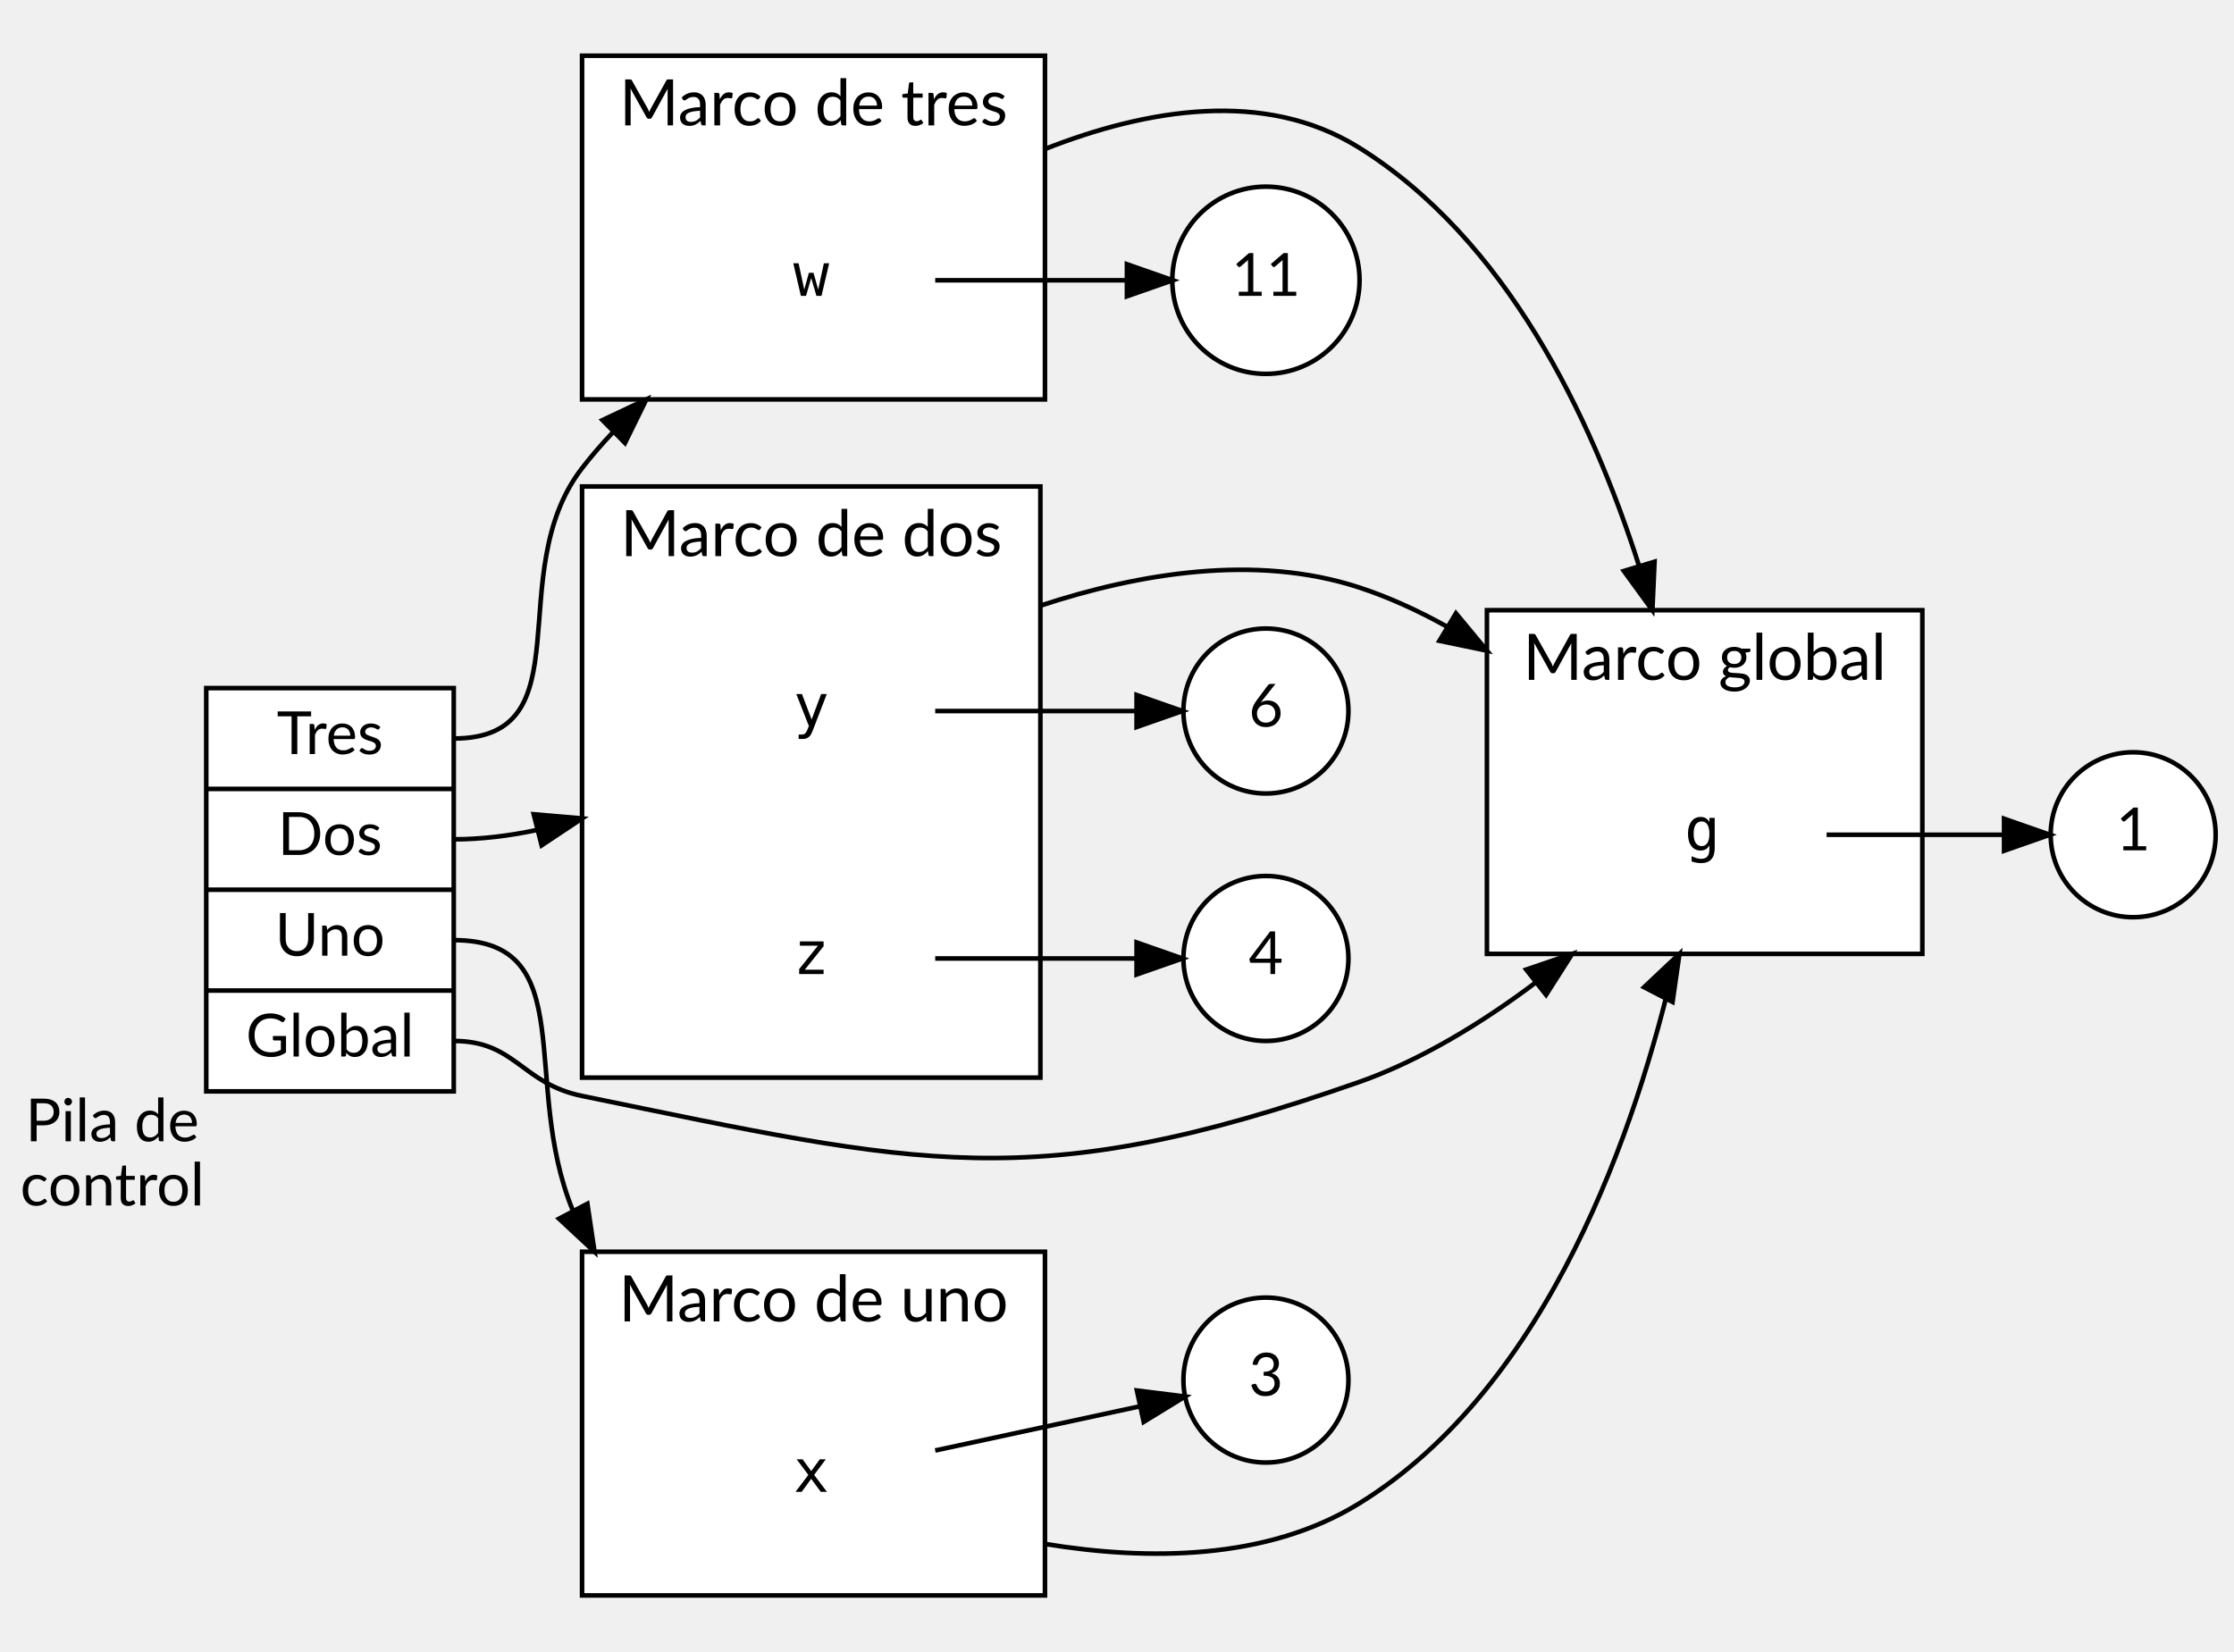
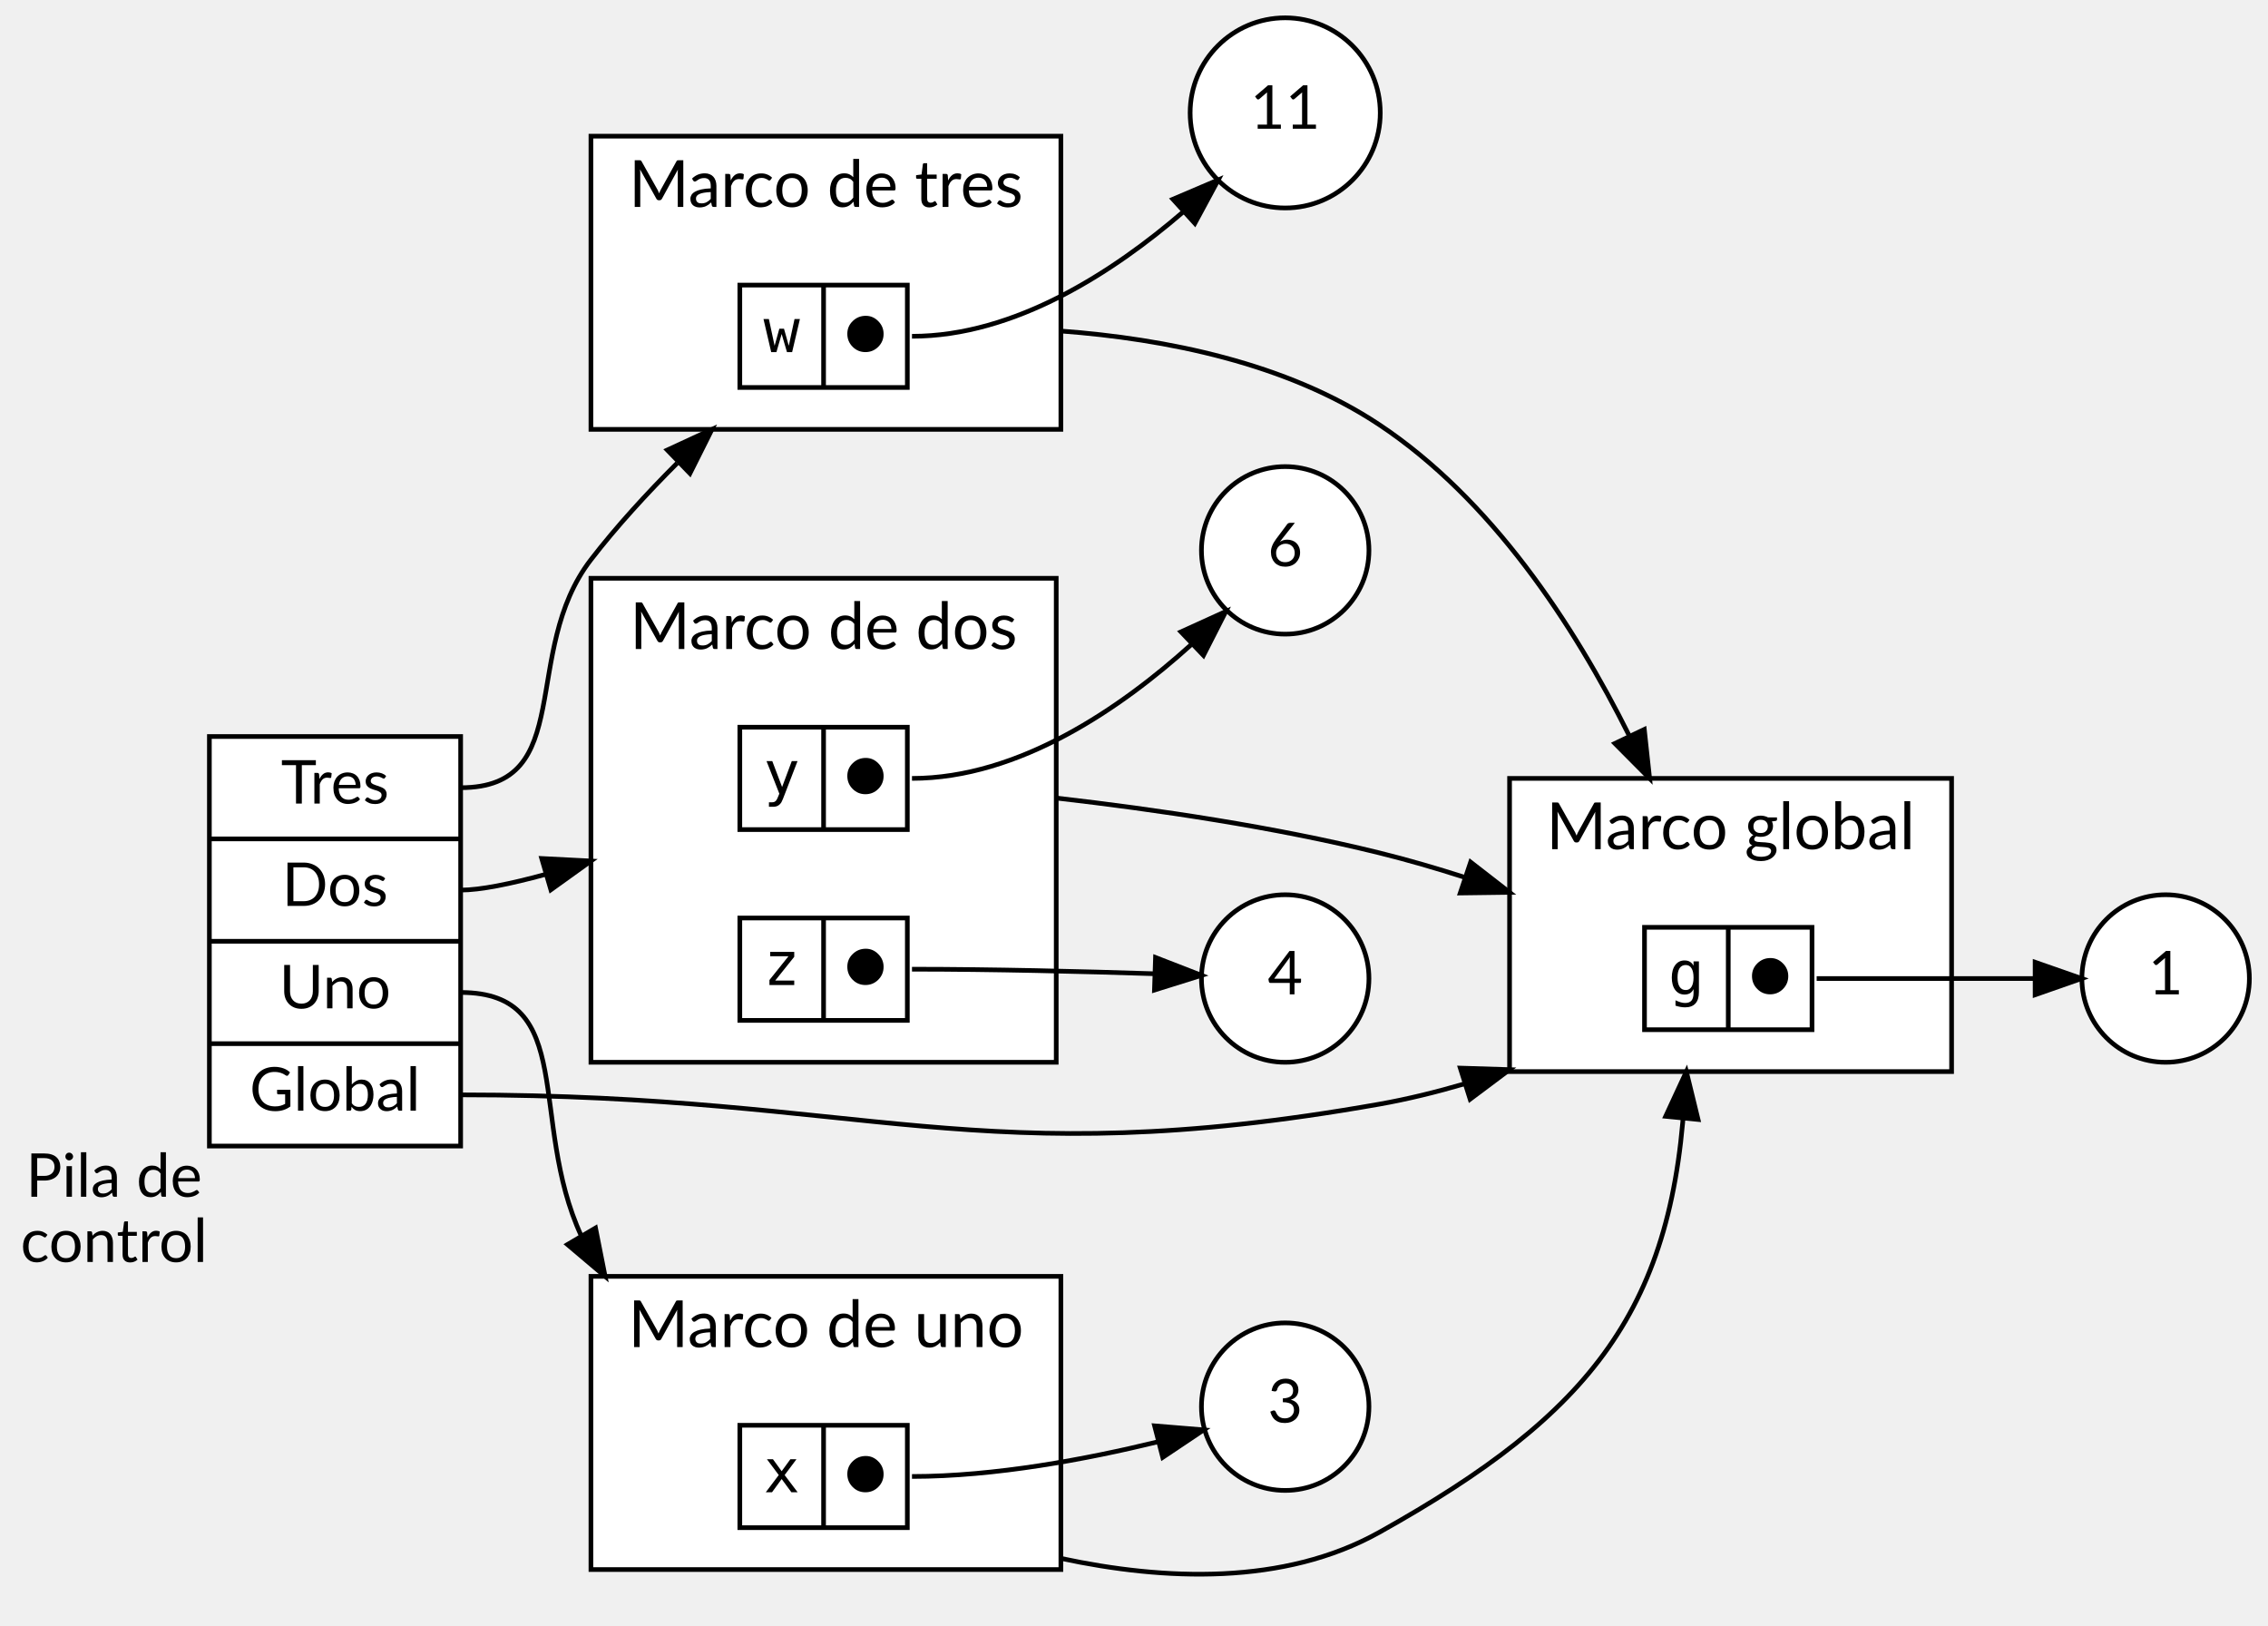
- <svg xmlns="http://www.w3.org/2000/svg" width="487pt" height="360pt" viewBox="0.00 0.00 487.43 360.00">
-   <g id="graph0" class="graph" transform="scale(1 1) rotate(0) translate(4 356)">
+ <svg xmlns="http://www.w3.org/2000/svg" width="487pt" height="349pt" viewBox="0.00 0.00 487.43 349.21">
+   <g id="graph0" class="graph" transform="scale(1 1) rotate(0) translate(4 345.21)">
    <g id="clust1" class="cluster">
-       <polygon fill="white" stroke="black" points="320.43,-148 320.43,-223 415.43,-223 415.43,-148 320.43,-148" />
-       <text text-anchor="middle" x="367.93" y="-207.8" font-family="Lato" font-size="14.00">Marco global</text>
+       <polygon fill="white" stroke="black" points="320.43,-115 320.43,-178 415.43,-178 415.43,-115 320.43,-115" />
+       <text text-anchor="middle" x="367.93" y="-162.8" font-family="Lato" font-size="14.00">Marco global</text>
    </g>
    <g id="clust2" class="cluster">
-       <polygon fill="white" stroke="black" points="123,-8 123,-83 224,-83 224,-8 123,-8" />
-       <text text-anchor="middle" x="173.5" y="-67.8" font-family="Lato" font-size="14.00">Marco de uno</text>
+       <polygon fill="white" stroke="black" points="123,-8 123,-71 224,-71 224,-8 123,-8" />
+       <text text-anchor="middle" x="173.5" y="-55.8" font-family="Lato" font-size="14.00">Marco de uno</text>
    </g>
    <g id="clust3" class="cluster">
-       <polygon fill="white" stroke="black" points="123,-269 123,-344 224,-344 224,-269 123,-269" />
-       <text text-anchor="middle" x="173.5" y="-328.8" font-family="Lato" font-size="14.00">Marco de tres</text>
+       <polygon fill="white" stroke="black" points="123,-253 123,-316 224,-316 224,-253 123,-253" />
+       <text text-anchor="middle" x="173.5" y="-300.8" font-family="Lato" font-size="14.00">Marco de tres</text>
    </g>
    <g id="clust4" class="cluster">
-       <polygon fill="white" stroke="black" points="123,-121 123,-250 223,-250 223,-121 123,-121" />
-       <text text-anchor="middle" x="173" y="-234.8" font-family="Lato" font-size="14.00">Marco de dos</text>
+       <polygon fill="white" stroke="black" points="123,-117 123,-221 223,-221 223,-117 123,-117" />
+       <text text-anchor="middle" x="173" y="-205.8" font-family="Lato" font-size="14.00">Marco de dos</text>
    </g>
    <g id="node1" class="node">
-       <polygon fill="white" stroke="black" points="41,-118 41,-206 95,-206 95,-118 41,-118" />
-       <text text-anchor="middle" x="68" y="-191.6" font-family="Lato" font-size="13.00">Tres</text>
-       <polyline fill="none" stroke="black" points="41,-184 95,-184 " />
-       <text text-anchor="middle" x="68" y="-169.6" font-family="Lato" font-size="13.00">Dos</text>
-       <polyline fill="none" stroke="black" points="41,-162 95,-162 " />
-       <text text-anchor="middle" x="68" y="-147.6" font-family="Lato" font-size="13.00">Uno</text>
-       <polyline fill="none" stroke="black" points="41,-140 95,-140 " />
-       <text text-anchor="middle" x="68" y="-125.6" font-family="Lato" font-size="13.00">Global</text>
-       <text text-anchor="middle" x="20.5" y="-107.1" font-family="Lato" font-size="13.00">Pila de</text>
-       <text text-anchor="middle" x="20.5" y="-93.1" font-family="Lato" font-size="13.00">control</text>
+       <polygon fill="white" stroke="black" points="41,-99 41,-187 95,-187 95,-99 41,-99" />
+       <text text-anchor="middle" x="68" y="-172.6" font-family="Lato" font-size="13.00">Tres</text>
+       <polyline fill="none" stroke="black" points="41,-165 95,-165 " />
+       <text text-anchor="middle" x="68" y="-150.6" font-family="Lato" font-size="13.00">Dos</text>
+       <polyline fill="none" stroke="black" points="41,-143 95,-143 " />
+       <text text-anchor="middle" x="68" y="-128.6" font-family="Lato" font-size="13.00">Uno</text>
+       <polyline fill="none" stroke="black" points="41,-121 95,-121 " />
+       <text text-anchor="middle" x="68" y="-106.6" font-family="Lato" font-size="13.00">Global</text>
+       <text text-anchor="middle" x="20.5" y="-88.1" font-family="Lato" font-size="13.00">Pila de</text>
+       <text text-anchor="middle" x="20.5" y="-74.1" font-family="Lato" font-size="13.00">control</text>
    </g>
    <g id="node3" class="node">
-       <polygon fill="transparent" stroke="transparent" points="394.43,-192 340.43,-192 340.43,-156 394.43,-156 394.43,-192" />
-       <text text-anchor="middle" x="367.43" y="-170.6" font-family="monospace" font-size="13.00">g</text>
+       <polygon fill="white" stroke="black" points="349.43,-124 349.43,-146 385.43,-146 385.43,-124 349.43,-124" />
+       <text text-anchor="middle" x="358.43" y="-131.6" font-family="monospace" font-size="13.00">g</text>
+       <polyline fill="none" stroke="black" points="367.43,-124 367.43,-146 " />
+       <text text-anchor="middle" x="376.43" y="-131.6" font-family="monospace" font-size="13.00">⬤</text>
    </g>
    <g id="edge6" class="edge">
-       <path fill="none" stroke="black" d="M95,-129C108.54,-129 109.74,-119.72 123,-117 196.77,-101.86 221.35,-95.09 292.43,-120 306.14,-124.81 319.5,-133.06 331,-141.7" />
-       <polygon fill="black" stroke="black" points="329,-144.58 339.03,-148 333.33,-139.07 329,-144.58" />
+       <path fill="none" stroke="black" d="M95,-110C182.75,-110 206.02,-92.73 292.43,-108 298.5,-109.07 304.74,-110.61 310.88,-112.41" />
+       <polygon fill="black" stroke="black" points="309.84,-115.75 320.43,-115.42 311.95,-109.07 309.84,-115.75" />
    </g>
    <g id="node5" class="node">
-       <polygon fill="transparent" stroke="transparent" points="200,-52 146,-52 146,-16 200,-16 200,-52" />
-       <text text-anchor="middle" x="173" y="-30.6" font-family="monospace" font-size="13.00">x</text>
+       <polygon fill="white" stroke="black" points="155,-17 155,-39 191,-39 191,-17 155,-17" />
+       <text text-anchor="middle" x="164" y="-24.6" font-family="monospace" font-size="13.00">x</text>
+       <polyline fill="none" stroke="black" points="173,-17 173,-39 " />
+       <text text-anchor="middle" x="182" y="-24.6" font-family="monospace" font-size="13.00">⬤</text>
    </g>
    <g id="edge7" class="edge">
-       <path fill="none" stroke="black" d="M95,-151C123.02,-151 109.43,-120.04 121,-91.97" />
-       <polygon fill="black" stroke="black" points="124.16,-93.48 125.72,-83 117.97,-90.21 124.16,-93.48" />
+       <path fill="none" stroke="black" d="M95,-132C120.25,-132 109.4,-104.62 120.94,-79.67" />
+       <polygon fill="black" stroke="black" points="123.99,-81.39 126.05,-71 117.96,-77.84 123.99,-81.39" />
    </g>
    <g id="node7" class="node">
-       <polygon fill="transparent" stroke="transparent" points="200,-313 146,-313 146,-277 200,-277 200,-313" />
-       <text text-anchor="middle" x="173" y="-291.6" font-family="monospace" font-size="13.00">w</text>
+       <polygon fill="white" stroke="black" points="155,-262 155,-284 191,-284 191,-262 155,-262" />
+       <text text-anchor="middle" x="164" y="-269.6" font-family="monospace" font-size="13.00">w</text>
+       <polyline fill="none" stroke="black" points="173,-262 173,-284 " />
+       <text text-anchor="middle" x="182" y="-269.6" font-family="monospace" font-size="13.00">⬤</text>
    </g>
    <g id="edge9" class="edge">
-       <path fill="none" stroke="black" d="M95,-195C124.03,-195 105.24,-231.04 123,-254 125.04,-256.64 127.28,-259.23 129.65,-261.74" />
-       <polygon fill="black" stroke="black" points="127.45,-264.48 137.03,-269 132.36,-259.49 127.45,-264.48" />
+       <path fill="none" stroke="black" d="M95,-176C120.08,-176 107.67,-205.15 123,-225 128.51,-232.14 135.04,-239.25 141.52,-245.73" />
+       <polygon fill="black" stroke="black" points="139.41,-248.56 149.02,-253 144.28,-243.53 139.41,-248.56" />
    </g>
    <g id="node10" class="node">
-       <polygon fill="transparent" stroke="transparent" points="200,-219 146,-219 146,-183 200,-183 200,-219" />
-       <text text-anchor="middle" x="173" y="-197.6" font-family="monospace" font-size="13.00">y</text>
+       <polygon fill="white" stroke="black" points="155,-167 155,-189 191,-189 191,-167 155,-167" />
+       <text text-anchor="middle" x="164" y="-174.6" font-family="monospace" font-size="13.00">y</text>
+       <polyline fill="none" stroke="black" points="173,-167 173,-189 " />
+       <text text-anchor="middle" x="182" y="-174.6" font-family="monospace" font-size="13.00">⬤</text>
    </g>
    <g id="edge8" class="edge">
-       <path fill="none" stroke="black" d="M95,-173C100.97,-173 107.04,-173.75 113.03,-175.01" />
-       <polygon fill="black" stroke="black" points="112.45,-178.47 123,-177.56 114.18,-171.69 112.45,-178.47" />
+       <path fill="none" stroke="black" d="M95,-154C99.21,-154 105.69,-155.32 113.14,-157.35" />
+       <polygon fill="black" stroke="black" points="112.42,-160.79 123,-160.25 114.39,-154.07 112.42,-160.79" />
    </g>
    <g id="node2" class="node">
-       <ellipse fill="white" stroke="black" cx="461.43" cy="-174" rx="18" ry="18" />
-       <text text-anchor="middle" x="461.43" y="-170.6" font-family="Lato" font-size="13.00">1</text>
+       <ellipse fill="white" stroke="black" cx="461.43" cy="-135" rx="18" ry="18" />
+       <text text-anchor="middle" x="461.43" y="-131.6" font-family="Lato" font-size="13.00">1</text>
    </g>
    <g id="edge1" class="edge">
-       <path fill="none" stroke="black" d="M394.54,-174C406.62,-174 420.97,-174 433.18,-174" />
-       <polygon fill="black" stroke="black" points="433.26,-177.5 443.26,-174 433.26,-170.5 433.26,-177.5" />
+       <path fill="none" stroke="black" d="M386.43,-135C401.84,-135 419.05,-135 432.99,-135" />
+       <polygon fill="black" stroke="black" points="433.38,-138.5 443.38,-135 433.38,-131.5 433.38,-138.5" />
    </g>
    <g id="node4" class="node">
-       <ellipse fill="white" stroke="black" cx="272.21" cy="-55" rx="18" ry="18" />
-       <text text-anchor="middle" x="272.21" y="-51.6" font-family="Lato" font-size="13.00">3</text>
+       <ellipse fill="white" stroke="black" cx="272.21" cy="-43" rx="18" ry="18" />
+       <text text-anchor="middle" x="272.21" y="-39.6" font-family="Lato" font-size="13.00">3</text>
    </g>
    <g id="edge10" class="edge">
-       <path fill="none" stroke="black" d="M224,-19.24C246.43,-15.56 272.3,-15.64 292.43,-28 334.23,-53.68 353.31,-111.12 361.3,-145.81" />
-       <polygon fill="black" stroke="black" points="354.72,-140.73 362.43,-148 360.93,-137.51 354.72,-140.73" />
+       <path fill="none" stroke="black" d="M224,-10.4C246.2,-5.64 271.89,-4.54 292.43,-16 338.17,-41.53 356.15,-64.13 358.22,-112.89" />
+       <polygon fill="black" stroke="black" points="353.98,-105.39 358.43,-115 360.94,-104.71 353.98,-105.39" />
    </g>
    <g id="edge2" class="edge">
-       <path fill="none" stroke="black" d="M200.05,-39.63C213.86,-42.61 230.78,-46.27 244.66,-49.26" />
-       <polygon fill="black" stroke="black" points="244.06,-52.72 254.57,-51.41 245.54,-45.87 244.06,-52.72" />
+       <path fill="none" stroke="black" d="M192,-28C209.85,-28 229.58,-31.72 244.89,-35.46" />
+       <polygon fill="black" stroke="black" points="244.14,-38.88 254.7,-38.01 245.89,-32.11 244.14,-38.88" />
    </g>
    <g id="node6" class="node">
-       <ellipse fill="white" stroke="black" cx="272.21" cy="-295" rx="20.43" ry="20.43" />
-       <text text-anchor="middle" x="272.21" y="-291.6" font-family="Lato" font-size="13.00">11</text>
+       <ellipse fill="white" stroke="black" cx="272.21" cy="-321" rx="20.43" ry="20.43" />
+       <text text-anchor="middle" x="272.21" y="-317.6" font-family="Lato" font-size="13.00">11</text>
    </g>
    <g id="edge12" class="edge">
-       <path fill="none" stroke="black" d="M224,-323.64C246.23,-332.39 271.94,-336.74 292.43,-324 324.54,-304.03 343.13,-265.56 353.65,-232.58" />
-       <polygon fill="black" stroke="black" points="357,-233.58 356.53,-223 350.3,-231.56 357,-233.58" />
+       <path fill="none" stroke="black" d="M224,-274.13C246.52,-272.45 272.47,-267.27 292.43,-254 316.51,-237.99 334.18,-211.19 346.2,-187.08" />
+       <polygon fill="black" stroke="black" points="349.39,-188.53 350.53,-178 343.07,-185.51 349.39,-188.53" />
    </g>
    <g id="edge3" class="edge">
-       <path fill="none" stroke="black" d="M200.05,-295C212.92,-295 228.5,-295 241.8,-295" />
-       <polygon fill="black" stroke="black" points="241.88,-298.5 251.88,-295 241.88,-291.5 241.88,-298.5" />
+       <path fill="none" stroke="black" d="M192,-273C214.12,-273 235.33,-286.85 250.23,-299.68" />
+       <polygon fill="black" stroke="black" points="248.08,-302.45 257.82,-306.6 252.79,-297.27 248.08,-302.45" />
    </g>
    <g id="node8" class="node">
-       <ellipse fill="white" stroke="black" cx="272.21" cy="-201" rx="18" ry="18" />
-       <text text-anchor="middle" x="272.21" y="-197.6" font-family="Lato" font-size="13.00">6</text>
+       <ellipse fill="white" stroke="black" cx="272.21" cy="-227" rx="18" ry="18" />
+       <text text-anchor="middle" x="272.21" y="-223.6" font-family="Lato" font-size="13.00">6</text>
    </g>
    <g id="node9" class="node">
-       <ellipse fill="white" stroke="black" cx="272.21" cy="-147" rx="18" ry="18" />
-       <text text-anchor="middle" x="272.21" y="-143.6" font-family="Lato" font-size="13.00">4</text>
+       <ellipse fill="white" stroke="black" cx="272.21" cy="-135" rx="18" ry="18" />
+       <text text-anchor="middle" x="272.21" y="-131.6" font-family="Lato" font-size="13.00">4</text>
    </g>
    <g id="edge11" class="edge">
-       <path fill="none" stroke="black" d="M223,-223.99C244.54,-231.08 269.99,-235.32 292.43,-228 298.96,-225.87 305.39,-222.92 311.57,-219.49" />
-       <polygon fill="black" stroke="black" points="313.67,-222.32 320.43,-214.17 310.06,-216.32 313.67,-222.32" />
+       <path fill="none" stroke="black" d="M223,-173.78C244.5,-171.31 269.92,-167.56 292.43,-162 298.46,-160.51 304.69,-158.7 310.85,-156.72" />
+       <polygon fill="black" stroke="black" points="312.06,-160.01 320.43,-153.51 309.83,-153.37 312.06,-160.01" />
    </g>
    <g id="edge4" class="edge">
-       <path fill="none" stroke="black" d="M200.05,-201C213.54,-201 230.01,-201 243.71,-201" />
-       <polygon fill="black" stroke="black" points="243.99,-204.5 253.99,-201 243.99,-197.5 243.99,-204.5" />
+       <path fill="none" stroke="black" d="M192,-178C215.06,-178 237.01,-193.2 251.93,-206.67" />
+       <polygon fill="black" stroke="black" points="249.81,-209.49 259.45,-213.87 254.64,-204.43 249.81,-209.49" />
    </g>
    <g id="node11" class="node">
-       <polygon fill="transparent" stroke="transparent" points="200,-165 146,-165 146,-129 200,-129 200,-165" />
-       <text text-anchor="middle" x="173" y="-143.6" font-family="monospace" font-size="13.00">z</text>
+       <polygon fill="white" stroke="black" points="155,-126 155,-148 191,-148 191,-126 155,-126" />
+       <text text-anchor="middle" x="164" y="-133.6" font-family="monospace" font-size="13.00">z</text>
+       <polyline fill="none" stroke="black" points="173,-126 173,-148 " />
+       <text text-anchor="middle" x="182" y="-133.6" font-family="monospace" font-size="13.00">⬤</text>
    </g>
    <g id="edge5" class="edge">
-       <path fill="none" stroke="black" d="M200.05,-147C213.54,-147 230.01,-147 243.71,-147" />
-       <polygon fill="black" stroke="black" points="243.99,-150.5 253.99,-147 243.99,-143.5 243.99,-150.5" />
+       <path fill="none" stroke="black" d="M192,-137C209.27,-137 228.65,-136.52 243.92,-136.03" />
+       <polygon fill="black" stroke="black" points="244.34,-139.52 254.22,-135.68 244.11,-132.52 244.34,-139.52" />
    </g>
  </g>
</svg>
